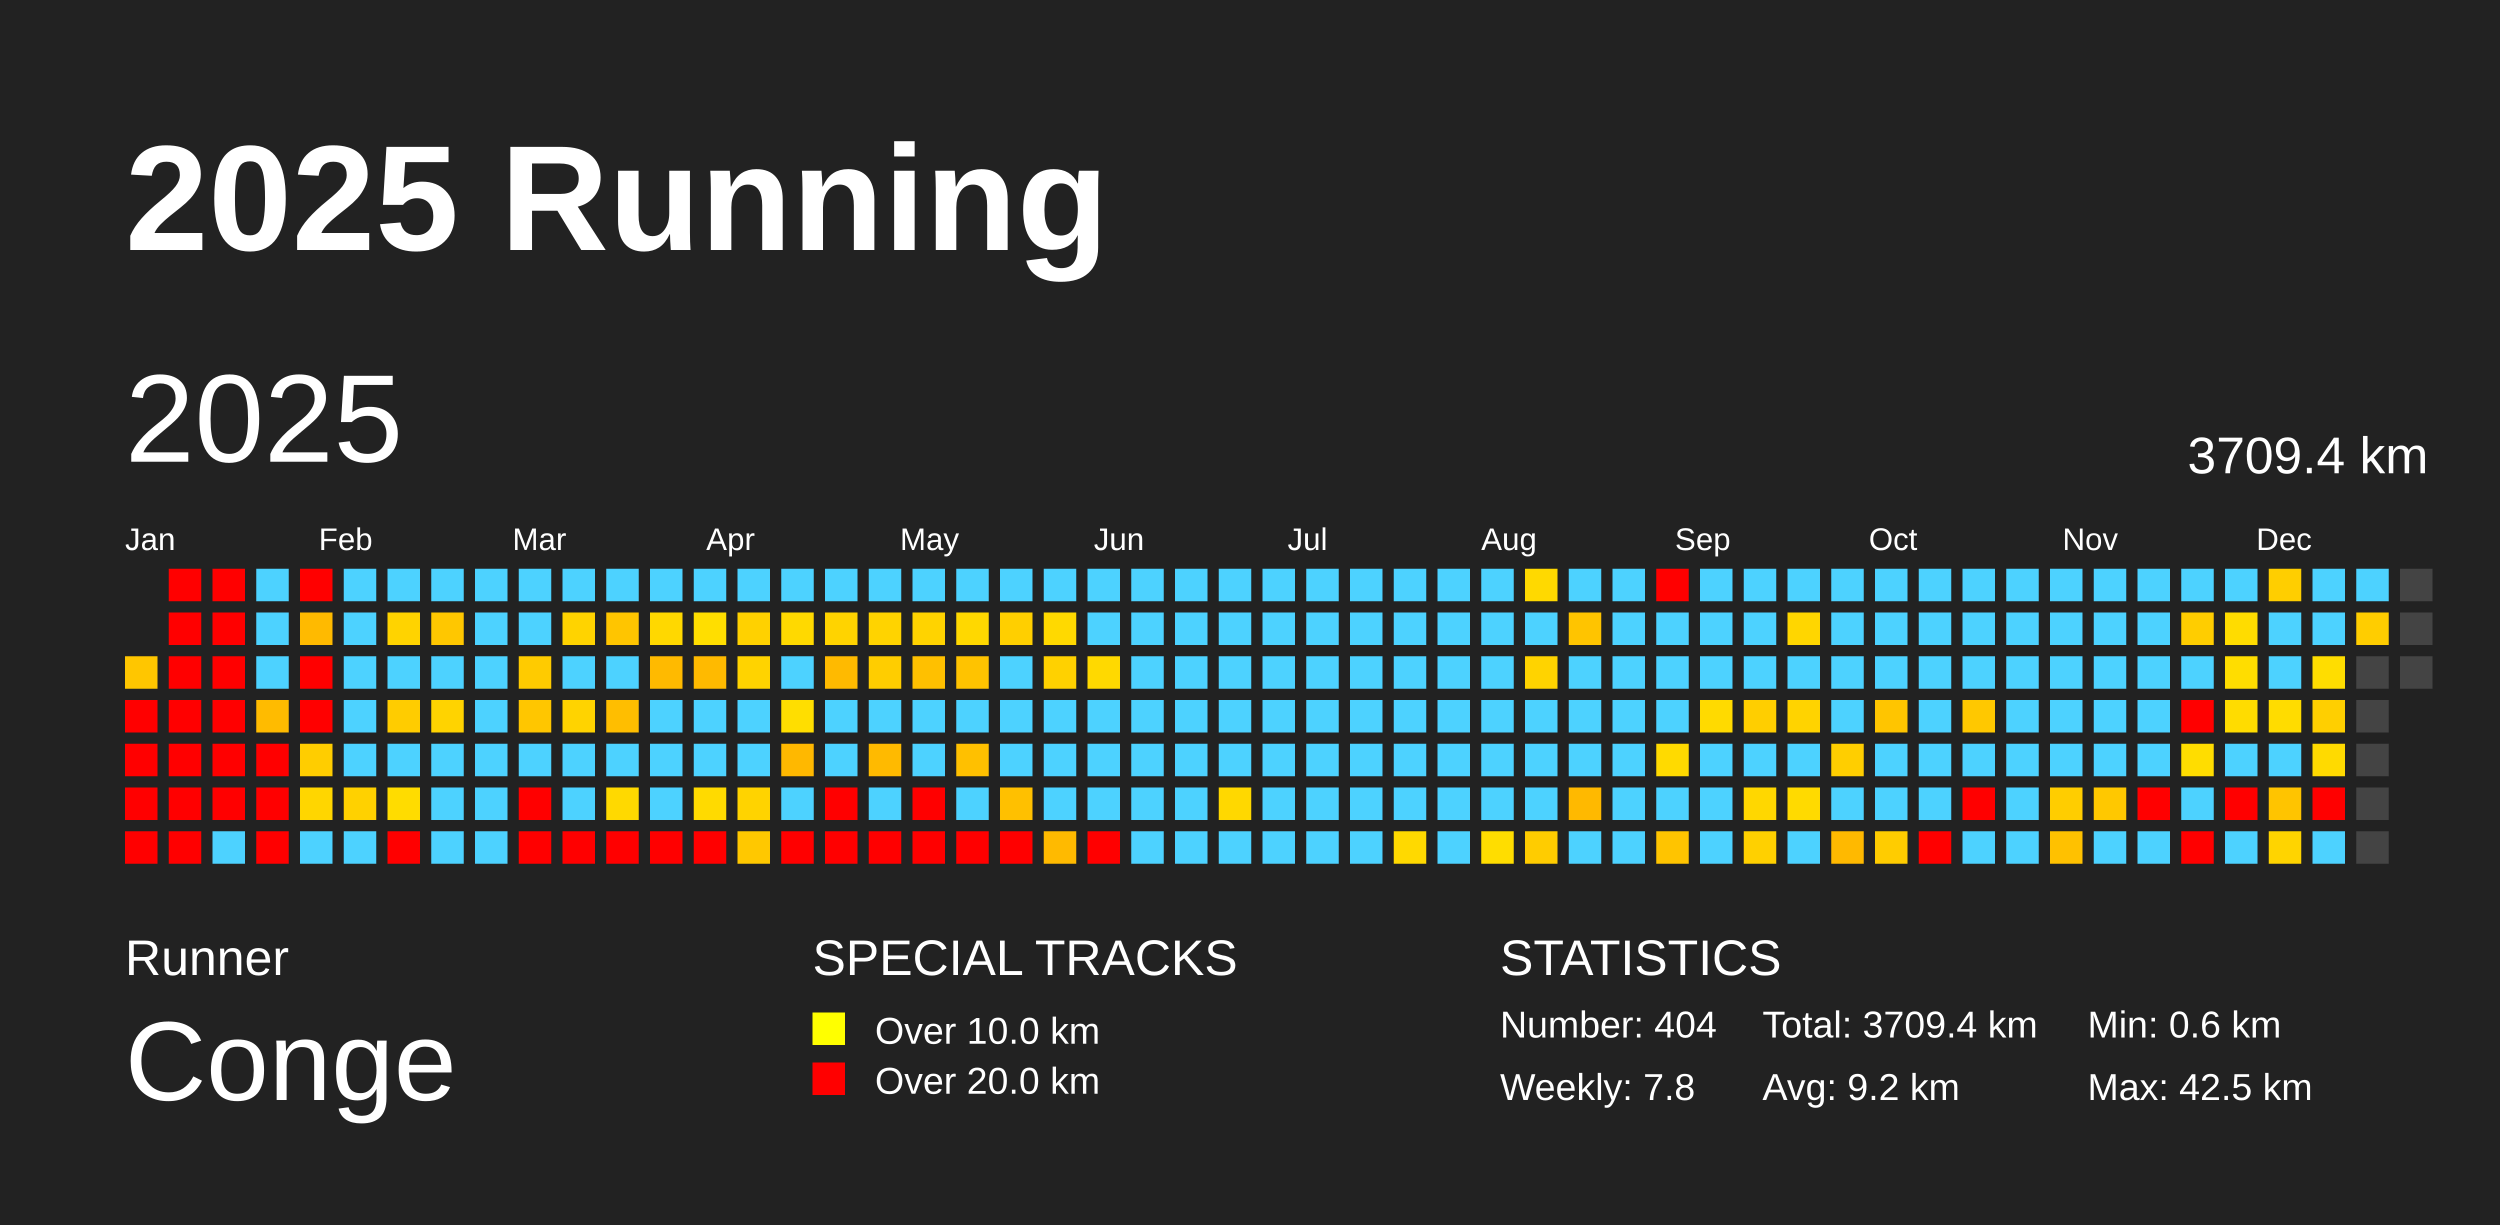
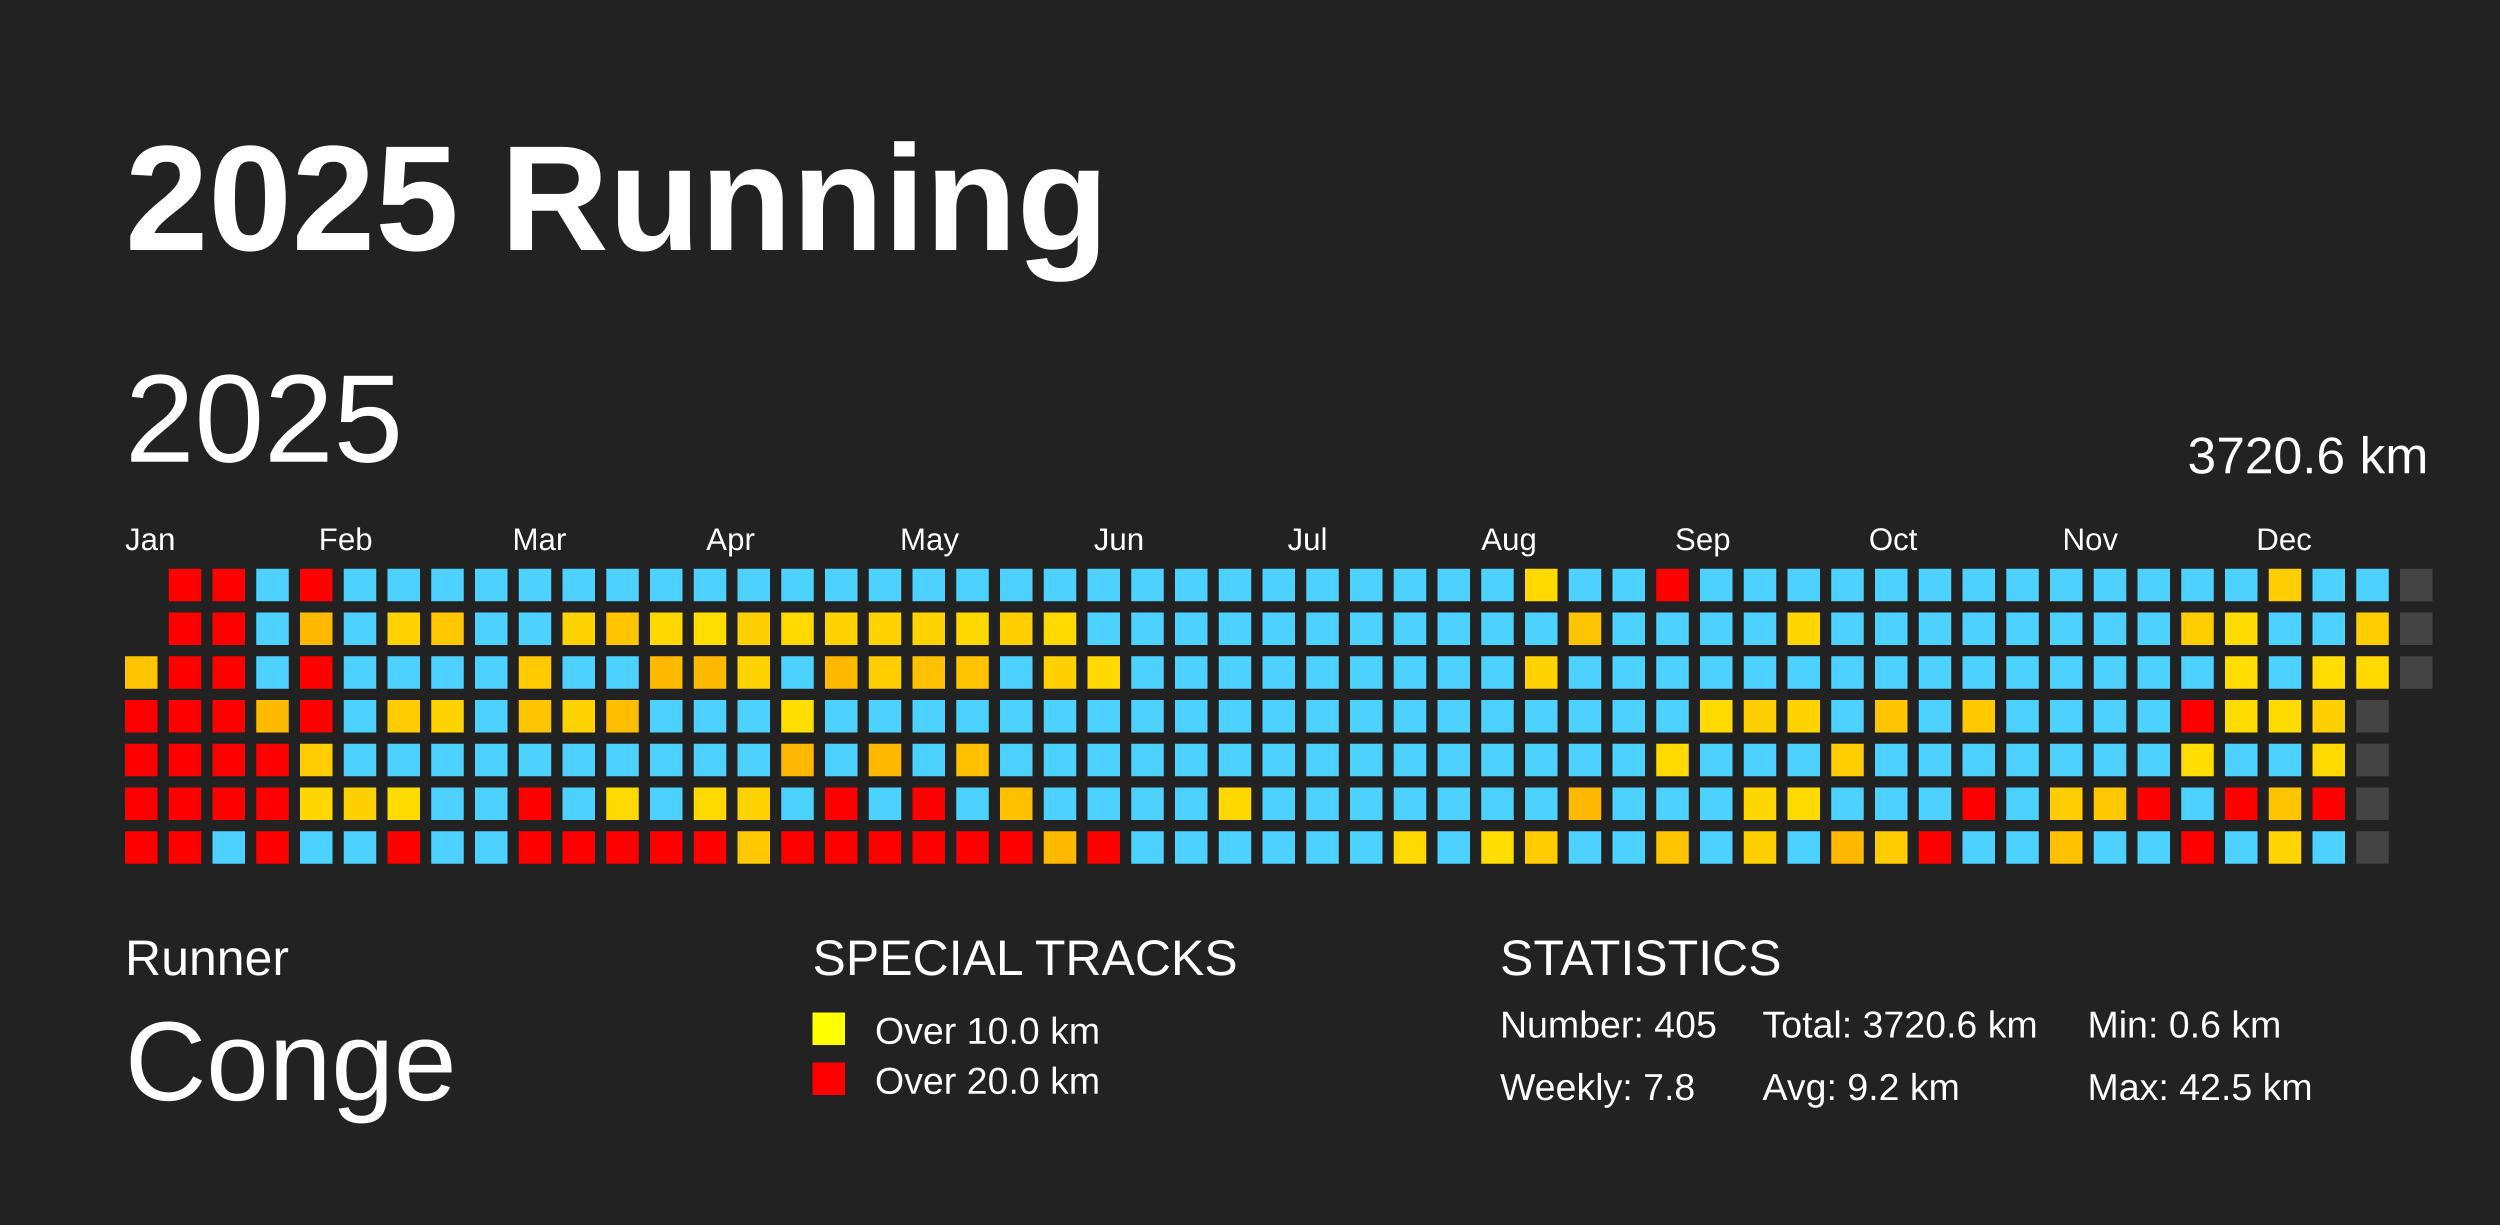
<svg xmlns="http://www.w3.org/2000/svg" baseProfile="full" height="98mm" version="1.1" viewBox="0,0,200,98" width="200mm">
  <defs />
  <rect fill="#222222" height="98" width="200" x="0" y="0" />
  <text fill="#FFFFFF" style="font-size:12px; font-family:Arial; font-weight:bold;" x="10" y="20">2025 Running</text>
  <text fill="#FFFFFF" style="font-size:4px; font-family:Arial" x="10" y="78">Runner</text>
  <text fill="#FFFFFF" style="font-size:9px; font-family:Arial" x="10" y="88">Conge</text>
  <text fill="#FFFFFF" style="font-size:4px; font-family:Arial" x="65" y="78">SPECIAL TRACKS</text>
  <rect fill="yellow" height="2.6" width="2.6" x="65" y="81" />
  <text fill="#FFFFFF" style="font-size:3px; font-family:Arial" x="70" y="83.5">Over 10.0 km</text>
  <rect fill="red" height="2.6" width="2.6" x="65" y="85" />
  <text fill="#FFFFFF" style="font-size:3px; font-family:Arial" x="70" y="87.5">Over 20.0 km</text>
  <text fill="#FFFFFF" style="font-size:4px; font-family:Arial" x="120" y="78">STATISTICS</text>
-   <text fill="#FFFFFF" style="font-size:3px; font-family:Arial" x="120" y="83">Number: 404</text>
+   <text fill="#FFFFFF" style="font-size:3px; font-family:Arial" x="120" y="83">Number: 405</text>
  <text fill="#FFFFFF" style="font-size:3px; font-family:Arial" x="120" y="88">Weekly: 7.8</text>
-   <text fill="#FFFFFF" style="font-size:3px; font-family:Arial" x="141" y="83">Total: 3709.4 km</text>
+   <text fill="#FFFFFF" style="font-size:3px; font-family:Arial" x="141" y="83">Total: 3720.6 km</text>
  <text fill="#FFFFFF" style="font-size:3px; font-family:Arial" x="141" y="88">Avg: 9.2 km</text>
  <text fill="#FFFFFF" style="font-size:3px; font-family:Arial" x="167" y="83">Min: 0.6 km</text>
  <text fill="#FFFFFF" style="font-size:3px; font-family:Arial" x="167" y="88">Max: 42.5 km</text>
  <text dominant-baseline="hanging" fill="#FFFFFF" style="font-size:10.0px; font-family:Arial;" x="10" y="30">2025</text>
-   <text dominant-baseline="hanging" fill="#FFFFFF" style="font-size:4.125px; font-family:Arial;" x="175" y="35">3709.4 km</text>
+   <text dominant-baseline="hanging" fill="#FFFFFF" style="font-size:4.125px; font-family:Arial;" x="175" y="35">3720.6 km</text>
  <text fill="#FFFFFF" style="font-size:2.5px; font-family:Arial" x="10.0" y="44">Jan</text>
  <text fill="#FFFFFF" style="font-size:2.5px; font-family:Arial" x="25.5" y="44">Feb</text>
  <text fill="#FFFFFF" style="font-size:2.5px; font-family:Arial" x="41.0" y="44">Mar</text>
  <text fill="#FFFFFF" style="font-size:2.5px; font-family:Arial" x="56.5" y="44">Apr</text>
  <text fill="#FFFFFF" style="font-size:2.5px; font-family:Arial" x="72.0" y="44">May</text>
  <text fill="#FFFFFF" style="font-size:2.5px; font-family:Arial" x="87.5" y="44">Jun</text>
  <text fill="#FFFFFF" style="font-size:2.5px; font-family:Arial" x="103.0" y="44">Jul</text>
  <text fill="#FFFFFF" style="font-size:2.5px; font-family:Arial" x="118.5" y="44">Aug</text>
  <text fill="#FFFFFF" style="font-size:2.5px; font-family:Arial" x="134.0" y="44">Sep</text>
  <text fill="#FFFFFF" style="font-size:2.5px; font-family:Arial" x="149.5" y="44">Oct</text>
  <text fill="#FFFFFF" style="font-size:2.5px; font-family:Arial" x="165.0" y="44">Nov</text>
  <text fill="#FFFFFF" style="font-size:2.5px; font-family:Arial" x="180.5" y="44">Dec</text>
  <rect fill="#ffc600" height="2.6" width="2.6" x="10.0" y="52.5" />
  <rect fill="red" height="2.6" width="2.6" x="10.0" y="56.0" />
  <rect fill="red" height="2.6" width="2.6" x="10.0" y="59.5" />
  <rect fill="red" height="2.6" width="2.6" x="10.0" y="63.0" />
  <rect fill="red" height="2.6" width="2.6" x="10.0" y="66.5" />
  <rect fill="red" height="2.6" width="2.6" x="13.5" y="45.5" />
  <rect fill="red" height="2.6" width="2.6" x="13.5" y="49.0" />
  <rect fill="red" height="2.6" width="2.6" x="13.5" y="52.5" />
  <rect fill="red" height="2.6" width="2.6" x="13.5" y="56.0" />
  <rect fill="red" height="2.6" width="2.6" x="13.5" y="59.5" />
  <rect fill="red" height="2.6" width="2.6" x="13.5" y="63.0" />
  <rect fill="red" height="2.6" width="2.6" x="13.5" y="66.5" />
  <rect fill="red" height="2.6" width="2.6" x="17.0" y="45.5" />
  <rect fill="red" height="2.6" width="2.6" x="17.0" y="49.0" />
  <rect fill="red" height="2.6" width="2.6" x="17.0" y="52.5" />
  <rect fill="red" height="2.6" width="2.6" x="17.0" y="56.0" />
  <rect fill="red" height="2.6" width="2.6" x="17.0" y="59.5" />
  <rect fill="red" height="2.6" width="2.6" x="17.0" y="63.0" />
  <rect fill="#4dd2ff" height="2.6" width="2.6" x="17.0" y="66.5" />
  <rect fill="#4dd2ff" height="2.6" width="2.6" x="20.5" y="45.5" />
  <rect fill="#4dd2ff" height="2.6" width="2.6" x="20.5" y="49.0" />
  <rect fill="#4dd2ff" height="2.6" width="2.6" x="20.5" y="52.5" />
  <rect fill="#ffbb00" height="2.6" width="2.6" x="20.5" y="56.0" />
  <rect fill="red" height="2.6" width="2.6" x="20.5" y="59.5" />
  <rect fill="red" height="2.6" width="2.6" x="20.5" y="63.0" />
  <rect fill="red" height="2.6" width="2.6" x="20.5" y="66.5" />
  <rect fill="red" height="2.6" width="2.6" x="24.0" y="45.5" />
  <rect fill="#ffba00" height="2.6" width="2.6" x="24.0" y="49.0" />
  <rect fill="red" height="2.6" width="2.6" x="24.0" y="52.5" />
  <rect fill="red" height="2.6" width="2.6" x="24.0" y="56.0" />
  <rect fill="#ffcd00" height="2.6" width="2.6" x="24.0" y="59.5" />
  <rect fill="#ffd600" height="2.6" width="2.6" x="24.0" y="63.0" />
  <rect fill="#4dd2ff" height="2.6" width="2.6" x="24.0" y="66.5" />
  <rect fill="#4dd2ff" height="2.6" width="2.6" x="27.5" y="45.5" />
  <rect fill="#4dd2ff" height="2.6" width="2.6" x="27.5" y="49.0" />
  <rect fill="#4dd2ff" height="2.6" width="2.6" x="27.5" y="52.5" />
  <rect fill="#4dd2ff" height="2.6" width="2.6" x="27.5" y="56.0" />
  <rect fill="#4dd2ff" height="2.6" width="2.6" x="27.5" y="59.5" />
  <rect fill="#ffd100" height="2.6" width="2.6" x="27.5" y="63.0" />
  <rect fill="#4dd2ff" height="2.6" width="2.6" x="27.5" y="66.5" />
  <rect fill="#4dd2ff" height="2.6" width="2.6" x="31.0" y="45.5" />
  <rect fill="#ffd300" height="2.6" width="2.6" x="31.0" y="49.0" />
  <rect fill="#4dd2ff" height="2.6" width="2.6" x="31.0" y="52.5" />
  <rect fill="#ffcc00" height="2.6" width="2.6" x="31.0" y="56.0" />
  <rect fill="#4dd2ff" height="2.6" width="2.6" x="31.0" y="59.5" />
  <rect fill="#ffdc00" height="2.6" width="2.6" x="31.0" y="63.0" />
  <rect fill="red" height="2.6" width="2.6" x="31.0" y="66.5" />
  <rect fill="#4dd2ff" height="2.6" width="2.6" x="34.5" y="45.5" />
  <rect fill="#ffc700" height="2.6" width="2.6" x="34.5" y="49.0" />
  <rect fill="#4dd2ff" height="2.6" width="2.6" x="34.5" y="52.5" />
  <rect fill="#ffd300" height="2.6" width="2.6" x="34.5" y="56.0" />
  <rect fill="#4dd2ff" height="2.6" width="2.6" x="34.5" y="59.5" />
  <rect fill="#4dd2ff" height="2.6" width="2.6" x="34.5" y="63.0" />
  <rect fill="#4dd2ff" height="2.6" width="2.6" x="34.5" y="66.5" />
  <rect fill="#4dd2ff" height="2.6" width="2.6" x="38.0" y="45.5" />
  <rect fill="#4dd2ff" height="2.6" width="2.6" x="38.0" y="49.0" />
  <rect fill="#4dd2ff" height="2.6" width="2.6" x="38.0" y="52.5" />
  <rect fill="#4dd2ff" height="2.6" width="2.6" x="38.0" y="56.0" />
  <rect fill="#4dd2ff" height="2.6" width="2.6" x="38.0" y="59.5" />
  <rect fill="#4dd2ff" height="2.6" width="2.6" x="38.0" y="63.0" />
  <rect fill="#4dd2ff" height="2.6" width="2.6" x="38.0" y="66.5" />
  <rect fill="#4dd2ff" height="2.6" width="2.6" x="41.5" y="45.5" />
  <rect fill="#4dd2ff" height="2.6" width="2.6" x="41.5" y="49.0" />
  <rect fill="#ffcb00" height="2.6" width="2.6" x="41.5" y="52.5" />
  <rect fill="#ffc600" height="2.6" width="2.6" x="41.5" y="56.0" />
  <rect fill="#4dd2ff" height="2.6" width="2.6" x="41.5" y="59.5" />
  <rect fill="red" height="2.6" width="2.6" x="41.5" y="63.0" />
  <rect fill="red" height="2.6" width="2.6" x="41.5" y="66.5" />
  <rect fill="#4dd2ff" height="2.6" width="2.6" x="45.0" y="45.5" />
  <rect fill="#ffd300" height="2.6" width="2.6" x="45.0" y="49.0" />
  <rect fill="#4dd2ff" height="2.6" width="2.6" x="45.0" y="52.5" />
  <rect fill="#ffd300" height="2.6" width="2.6" x="45.0" y="56.0" />
  <rect fill="#4dd2ff" height="2.6" width="2.6" x="45.0" y="59.5" />
  <rect fill="#4dd2ff" height="2.6" width="2.6" x="45.0" y="63.0" />
  <rect fill="red" height="2.6" width="2.6" x="45.0" y="66.5" />
  <rect fill="#4dd2ff" height="2.6" width="2.6" x="48.5" y="45.5" />
  <rect fill="#ffc500" height="2.6" width="2.6" x="48.5" y="49.0" />
  <rect fill="#4dd2ff" height="2.6" width="2.6" x="48.5" y="52.5" />
  <rect fill="#ffbe00" height="2.6" width="2.6" x="48.5" y="56.0" />
  <rect fill="#4dd2ff" height="2.6" width="2.6" x="48.5" y="59.5" />
  <rect fill="#ffd900" height="2.6" width="2.6" x="48.5" y="63.0" />
  <rect fill="red" height="2.6" width="2.6" x="48.5" y="66.5" />
  <rect fill="#4dd2ff" height="2.6" width="2.6" x="52.0" y="45.5" />
  <rect fill="#ffd800" height="2.6" width="2.6" x="52.0" y="49.0" />
  <rect fill="#ffba00" height="2.6" width="2.6" x="52.0" y="52.5" />
  <rect fill="#4dd2ff" height="2.6" width="2.6" x="52.0" y="56.0" />
  <rect fill="#4dd2ff" height="2.6" width="2.6" x="52.0" y="59.5" />
  <rect fill="#4dd2ff" height="2.6" width="2.6" x="52.0" y="63.0" />
  <rect fill="red" height="2.6" width="2.6" x="52.0" y="66.5" />
  <rect fill="#4dd2ff" height="2.6" width="2.6" x="55.5" y="45.5" />
  <rect fill="#ffde00" height="2.6" width="2.6" x="55.5" y="49.0" />
  <rect fill="#ffba00" height="2.6" width="2.6" x="55.5" y="52.5" />
  <rect fill="#4dd2ff" height="2.6" width="2.6" x="55.5" y="56.0" />
  <rect fill="#4dd2ff" height="2.6" width="2.6" x="55.5" y="59.5" />
  <rect fill="#ffda00" height="2.6" width="2.6" x="55.5" y="63.0" />
  <rect fill="red" height="2.6" width="2.6" x="55.5" y="66.5" />
  <rect fill="#4dd2ff" height="2.6" width="2.6" x="59.0" y="45.5" />
  <rect fill="#ffd100" height="2.6" width="2.6" x="59.0" y="49.0" />
  <rect fill="#ffd300" height="2.6" width="2.6" x="59.0" y="52.5" />
  <rect fill="#4dd2ff" height="2.6" width="2.6" x="59.0" y="56.0" />
  <rect fill="#4dd2ff" height="2.6" width="2.6" x="59.0" y="59.5" />
  <rect fill="#ffd300" height="2.6" width="2.6" x="59.0" y="63.0" />
  <rect fill="#ffc800" height="2.6" width="2.6" x="59.0" y="66.5" />
  <rect fill="#4dd2ff" height="2.6" width="2.6" x="62.5" y="45.5" />
  <rect fill="#ffd900" height="2.6" width="2.6" x="62.5" y="49.0" />
  <rect fill="#4dd2ff" height="2.6" width="2.6" x="62.5" y="52.5" />
  <rect fill="#ffde00" height="2.6" width="2.6" x="62.5" y="56.0" />
  <rect fill="#ffb800" height="2.6" width="2.6" x="62.5" y="59.5" />
  <rect fill="#4dd2ff" height="2.6" width="2.6" x="62.5" y="63.0" />
  <rect fill="red" height="2.6" width="2.6" x="62.5" y="66.5" />
  <rect fill="#4dd2ff" height="2.6" width="2.6" x="66.0" y="45.5" />
  <rect fill="#ffd300" height="2.6" width="2.6" x="66.0" y="49.0" />
  <rect fill="#ffba00" height="2.6" width="2.6" x="66.0" y="52.5" />
  <rect fill="#4dd2ff" height="2.6" width="2.6" x="66.0" y="56.0" />
  <rect fill="#4dd2ff" height="2.6" width="2.6" x="66.0" y="59.5" />
  <rect fill="red" height="2.6" width="2.6" x="66.0" y="63.0" />
  <rect fill="red" height="2.6" width="2.6" x="66.0" y="66.5" />
  <rect fill="#4dd2ff" height="2.6" width="2.6" x="69.5" y="45.5" />
  <rect fill="#ffd300" height="2.6" width="2.6" x="69.5" y="49.0" />
  <rect fill="#ffcd00" height="2.6" width="2.6" x="69.5" y="52.5" />
  <rect fill="#4dd2ff" height="2.6" width="2.6" x="69.5" y="56.0" />
  <rect fill="#ffba00" height="2.6" width="2.6" x="69.5" y="59.5" />
  <rect fill="#4dd2ff" height="2.6" width="2.6" x="69.5" y="63.0" />
  <rect fill="red" height="2.6" width="2.6" x="69.5" y="66.5" />
  <rect fill="#4dd2ff" height="2.6" width="2.6" x="73.0" y="45.5" />
  <rect fill="#ffd300" height="2.6" width="2.6" x="73.0" y="49.0" />
  <rect fill="#ffc000" height="2.6" width="2.6" x="73.0" y="52.5" />
  <rect fill="#4dd2ff" height="2.6" width="2.6" x="73.0" y="56.0" />
  <rect fill="#4dd2ff" height="2.6" width="2.6" x="73.0" y="59.5" />
  <rect fill="red" height="2.6" width="2.6" x="73.0" y="63.0" />
  <rect fill="red" height="2.6" width="2.6" x="73.0" y="66.5" />
  <rect fill="#4dd2ff" height="2.6" width="2.6" x="76.5" y="45.5" />
  <rect fill="#ffd800" height="2.6" width="2.6" x="76.5" y="49.0" />
  <rect fill="#ffc300" height="2.6" width="2.6" x="76.5" y="52.5" />
  <rect fill="#4dd2ff" height="2.6" width="2.6" x="76.5" y="56.0" />
  <rect fill="#ffc000" height="2.6" width="2.6" x="76.5" y="59.5" />
  <rect fill="#4dd2ff" height="2.6" width="2.6" x="76.5" y="63.0" />
  <rect fill="red" height="2.6" width="2.6" x="76.5" y="66.5" />
  <rect fill="#4dd2ff" height="2.6" width="2.6" x="80.0" y="45.5" />
  <rect fill="#ffcf00" height="2.6" width="2.6" x="80.0" y="49.0" />
  <rect fill="#4dd2ff" height="2.6" width="2.6" x="80.0" y="52.5" />
  <rect fill="#4dd2ff" height="2.6" width="2.6" x="80.0" y="56.0" />
  <rect fill="#4dd2ff" height="2.6" width="2.6" x="80.0" y="59.5" />
  <rect fill="#ffc000" height="2.6" width="2.6" x="80.0" y="63.0" />
  <rect fill="red" height="2.6" width="2.6" x="80.0" y="66.5" />
  <rect fill="#4dd2ff" height="2.6" width="2.6" x="83.5" y="45.5" />
  <rect fill="#ffd900" height="2.6" width="2.6" x="83.5" y="49.0" />
  <rect fill="#ffd100" height="2.6" width="2.6" x="83.5" y="52.5" />
  <rect fill="#4dd2ff" height="2.6" width="2.6" x="83.5" y="56.0" />
  <rect fill="#4dd2ff" height="2.6" width="2.6" x="83.5" y="59.5" />
  <rect fill="#4dd2ff" height="2.6" width="2.6" x="83.5" y="63.0" />
  <rect fill="#ffba00" height="2.6" width="2.6" x="83.5" y="66.5" />
  <rect fill="#4dd2ff" height="2.6" width="2.6" x="87.0" y="45.5" />
  <rect fill="#4dd2ff" height="2.6" width="2.6" x="87.0" y="49.0" />
  <rect fill="#ffd900" height="2.6" width="2.6" x="87.0" y="52.5" />
  <rect fill="#4dd2ff" height="2.6" width="2.6" x="87.0" y="56.0" />
  <rect fill="#4dd2ff" height="2.6" width="2.6" x="87.0" y="59.5" />
  <rect fill="#4dd2ff" height="2.6" width="2.6" x="87.0" y="63.0" />
  <rect fill="red" height="2.6" width="2.6" x="87.0" y="66.5" />
  <rect fill="#4dd2ff" height="2.6" width="2.6" x="90.5" y="45.5" />
  <rect fill="#4dd2ff" height="2.6" width="2.6" x="90.5" y="49.0" />
  <rect fill="#4dd2ff" height="2.6" width="2.6" x="90.5" y="52.5" />
  <rect fill="#4dd2ff" height="2.6" width="2.6" x="90.5" y="56.0" />
  <rect fill="#4dd2ff" height="2.6" width="2.6" x="90.5" y="59.5" />
  <rect fill="#4dd2ff" height="2.6" width="2.6" x="90.5" y="63.0" />
  <rect fill="#4dd2ff" height="2.6" width="2.6" x="90.5" y="66.5" />
  <rect fill="#4dd2ff" height="2.6" width="2.6" x="94.0" y="45.5" />
  <rect fill="#4dd2ff" height="2.6" width="2.6" x="94.0" y="49.0" />
  <rect fill="#4dd2ff" height="2.6" width="2.6" x="94.0" y="52.5" />
  <rect fill="#4dd2ff" height="2.6" width="2.6" x="94.0" y="56.0" />
  <rect fill="#4dd2ff" height="2.6" width="2.6" x="94.0" y="59.5" />
  <rect fill="#4dd2ff" height="2.6" width="2.6" x="94.0" y="63.0" />
  <rect fill="#4dd2ff" height="2.6" width="2.6" x="94.0" y="66.5" />
  <rect fill="#4dd2ff" height="2.6" width="2.6" x="97.5" y="45.5" />
  <rect fill="#4dd2ff" height="2.6" width="2.6" x="97.5" y="49.0" />
  <rect fill="#4dd2ff" height="2.6" width="2.6" x="97.5" y="52.5" />
  <rect fill="#4dd2ff" height="2.6" width="2.6" x="97.5" y="56.0" />
  <rect fill="#4dd2ff" height="2.6" width="2.6" x="97.5" y="59.5" />
  <rect fill="#ffd800" height="2.6" width="2.6" x="97.5" y="63.0" />
  <rect fill="#4dd2ff" height="2.6" width="2.6" x="97.5" y="66.5" />
  <rect fill="#4dd2ff" height="2.6" width="2.6" x="101.0" y="45.5" />
  <rect fill="#4dd2ff" height="2.6" width="2.6" x="101.0" y="49.0" />
  <rect fill="#4dd2ff" height="2.6" width="2.6" x="101.0" y="52.5" />
  <rect fill="#4dd2ff" height="2.6" width="2.6" x="101.0" y="56.0" />
  <rect fill="#4dd2ff" height="2.6" width="2.6" x="101.0" y="59.5" />
  <rect fill="#4dd2ff" height="2.6" width="2.6" x="101.0" y="63.0" />
  <rect fill="#4dd2ff" height="2.6" width="2.6" x="101.0" y="66.5" />
  <rect fill="#4dd2ff" height="2.6" width="2.6" x="104.5" y="45.5" />
  <rect fill="#4dd2ff" height="2.6" width="2.6" x="104.5" y="49.0" />
  <rect fill="#4dd2ff" height="2.6" width="2.6" x="104.5" y="52.5" />
  <rect fill="#4dd2ff" height="2.6" width="2.6" x="104.5" y="56.0" />
  <rect fill="#4dd2ff" height="2.6" width="2.6" x="104.5" y="59.5" />
  <rect fill="#4dd2ff" height="2.6" width="2.6" x="104.5" y="63.0" />
  <rect fill="#4dd2ff" height="2.6" width="2.6" x="104.5" y="66.5" />
  <rect fill="#4dd2ff" height="2.6" width="2.6" x="108.0" y="45.5" />
  <rect fill="#4dd2ff" height="2.6" width="2.6" x="108.0" y="49.0" />
  <rect fill="#4dd2ff" height="2.6" width="2.6" x="108.0" y="52.5" />
  <rect fill="#4dd2ff" height="2.6" width="2.6" x="108.0" y="56.0" />
  <rect fill="#4dd2ff" height="2.6" width="2.6" x="108.0" y="59.5" />
  <rect fill="#4dd2ff" height="2.6" width="2.6" x="108.0" y="63.0" />
  <rect fill="#4dd2ff" height="2.6" width="2.6" x="108.0" y="66.5" />
  <rect fill="#4dd2ff" height="2.6" width="2.6" x="111.5" y="45.5" />
  <rect fill="#4dd2ff" height="2.6" width="2.6" x="111.5" y="49.0" />
  <rect fill="#4dd2ff" height="2.6" width="2.6" x="111.5" y="52.5" />
  <rect fill="#4dd2ff" height="2.6" width="2.6" x="111.5" y="56.0" />
  <rect fill="#4dd2ff" height="2.6" width="2.6" x="111.5" y="59.5" />
  <rect fill="#4dd2ff" height="2.6" width="2.6" x="111.5" y="63.0" />
  <rect fill="#ffd900" height="2.6" width="2.6" x="111.5" y="66.5" />
  <rect fill="#4dd2ff" height="2.6" width="2.6" x="115.0" y="45.5" />
  <rect fill="#4dd2ff" height="2.6" width="2.6" x="115.0" y="49.0" />
  <rect fill="#4dd2ff" height="2.6" width="2.6" x="115.0" y="52.5" />
  <rect fill="#4dd2ff" height="2.6" width="2.6" x="115.0" y="56.0" />
  <rect fill="#4dd2ff" height="2.6" width="2.6" x="115.0" y="59.5" />
  <rect fill="#4dd2ff" height="2.6" width="2.6" x="115.0" y="63.0" />
  <rect fill="#4dd2ff" height="2.6" width="2.6" x="115.0" y="66.5" />
  <rect fill="#4dd2ff" height="2.6" width="2.6" x="118.5" y="45.5" />
  <rect fill="#4dd2ff" height="2.6" width="2.6" x="118.5" y="49.0" />
  <rect fill="#4dd2ff" height="2.6" width="2.6" x="118.5" y="52.5" />
  <rect fill="#4dd2ff" height="2.6" width="2.6" x="118.5" y="56.0" />
  <rect fill="#4dd2ff" height="2.6" width="2.6" x="118.5" y="59.5" />
  <rect fill="#4dd2ff" height="2.6" width="2.6" x="118.5" y="63.0" />
  <rect fill="#ffdd00" height="2.6" width="2.6" x="118.5" y="66.5" />
  <rect fill="#ffd900" height="2.6" width="2.6" x="122.0" y="45.5" />
  <rect fill="#4dd2ff" height="2.6" width="2.6" x="122.0" y="49.0" />
  <rect fill="#ffd300" height="2.6" width="2.6" x="122.0" y="52.5" />
  <rect fill="#4dd2ff" height="2.6" width="2.6" x="122.0" y="56.0" />
  <rect fill="#4dd2ff" height="2.6" width="2.6" x="122.0" y="59.5" />
  <rect fill="#4dd2ff" height="2.6" width="2.6" x="122.0" y="63.0" />
  <rect fill="#ffcc00" height="2.6" width="2.6" x="122.0" y="66.5" />
  <rect fill="#4dd2ff" height="2.6" width="2.6" x="125.5" y="45.5" />
  <rect fill="#ffc400" height="2.6" width="2.6" x="125.5" y="49.0" />
  <rect fill="#4dd2ff" height="2.6" width="2.6" x="125.5" y="52.5" />
  <rect fill="#4dd2ff" height="2.6" width="2.6" x="125.5" y="56.0" />
  <rect fill="#4dd2ff" height="2.6" width="2.6" x="125.5" y="59.5" />
  <rect fill="#ffb900" height="2.6" width="2.6" x="125.5" y="63.0" />
  <rect fill="#4dd2ff" height="2.6" width="2.6" x="125.5" y="66.5" />
  <rect fill="#4dd2ff" height="2.6" width="2.6" x="129.0" y="45.5" />
  <rect fill="#4dd2ff" height="2.6" width="2.6" x="129.0" y="49.0" />
  <rect fill="#4dd2ff" height="2.6" width="2.6" x="129.0" y="52.5" />
  <rect fill="#4dd2ff" height="2.6" width="2.6" x="129.0" y="56.0" />
  <rect fill="#4dd2ff" height="2.6" width="2.6" x="129.0" y="59.5" />
  <rect fill="#4dd2ff" height="2.6" width="2.6" x="129.0" y="63.0" />
  <rect fill="#4dd2ff" height="2.6" width="2.6" x="129.0" y="66.5" />
  <rect fill="red" height="2.6" width="2.6" x="132.5" y="45.5" />
  <rect fill="#4dd2ff" height="2.6" width="2.6" x="132.5" y="49.0" />
  <rect fill="#4dd2ff" height="2.6" width="2.6" x="132.5" y="52.5" />
  <rect fill="#4dd2ff" height="2.6" width="2.6" x="132.5" y="56.0" />
  <rect fill="#ffda00" height="2.6" width="2.6" x="132.5" y="59.5" />
  <rect fill="#4dd2ff" height="2.6" width="2.6" x="132.5" y="63.0" />
  <rect fill="#ffc400" height="2.6" width="2.6" x="132.5" y="66.5" />
  <rect fill="#4dd2ff" height="2.6" width="2.6" x="136.0" y="45.5" />
  <rect fill="#4dd2ff" height="2.6" width="2.6" x="136.0" y="49.0" />
  <rect fill="#4dd2ff" height="2.6" width="2.6" x="136.0" y="52.5" />
  <rect fill="#ffda00" height="2.6" width="2.6" x="136.0" y="56.0" />
  <rect fill="#4dd2ff" height="2.6" width="2.6" x="136.0" y="59.5" />
  <rect fill="#4dd2ff" height="2.6" width="2.6" x="136.0" y="63.0" />
  <rect fill="#4dd2ff" height="2.6" width="2.6" x="136.0" y="66.5" />
  <rect fill="#4dd2ff" height="2.6" width="2.6" x="139.5" y="45.5" />
  <rect fill="#4dd2ff" height="2.6" width="2.6" x="139.5" y="49.0" />
  <rect fill="#4dd2ff" height="2.6" width="2.6" x="139.5" y="52.5" />
  <rect fill="#ffce00" height="2.6" width="2.6" x="139.5" y="56.0" />
  <rect fill="#4dd2ff" height="2.6" width="2.6" x="139.5" y="59.5" />
  <rect fill="#ffd700" height="2.6" width="2.6" x="139.5" y="63.0" />
  <rect fill="#ffd000" height="2.6" width="2.6" x="139.5" y="66.5" />
  <rect fill="#4dd2ff" height="2.6" width="2.6" x="143.0" y="45.5" />
  <rect fill="#ffd600" height="2.6" width="2.6" x="143.0" y="49.0" />
  <rect fill="#4dd2ff" height="2.6" width="2.6" x="143.0" y="52.5" />
  <rect fill="#ffd300" height="2.6" width="2.6" x="143.0" y="56.0" />
  <rect fill="#4dd2ff" height="2.6" width="2.6" x="143.0" y="59.5" />
  <rect fill="#ffda00" height="2.6" width="2.6" x="143.0" y="63.0" />
  <rect fill="#4dd2ff" height="2.6" width="2.6" x="143.0" y="66.5" />
  <rect fill="#4dd2ff" height="2.6" width="2.6" x="146.5" y="45.5" />
  <rect fill="#4dd2ff" height="2.6" width="2.6" x="146.5" y="49.0" />
  <rect fill="#4dd2ff" height="2.6" width="2.6" x="146.5" y="52.5" />
  <rect fill="#4dd2ff" height="2.6" width="2.6" x="146.5" y="56.0" />
  <rect fill="#ffce00" height="2.6" width="2.6" x="146.5" y="59.5" />
  <rect fill="#4dd2ff" height="2.6" width="2.6" x="146.5" y="63.0" />
  <rect fill="#ffb900" height="2.6" width="2.6" x="146.5" y="66.5" />
  <rect fill="#4dd2ff" height="2.6" width="2.6" x="150.0" y="45.5" />
  <rect fill="#4dd2ff" height="2.6" width="2.6" x="150.0" y="49.0" />
  <rect fill="#4dd2ff" height="2.6" width="2.6" x="150.0" y="52.5" />
  <rect fill="#ffc500" height="2.6" width="2.6" x="150.0" y="56.0" />
  <rect fill="#4dd2ff" height="2.6" width="2.6" x="150.0" y="59.5" />
  <rect fill="#4dd2ff" height="2.6" width="2.6" x="150.0" y="63.0" />
  <rect fill="#ffcc00" height="2.6" width="2.6" x="150.0" y="66.5" />
  <rect fill="#4dd2ff" height="2.6" width="2.6" x="153.5" y="45.5" />
  <rect fill="#4dd2ff" height="2.6" width="2.6" x="153.5" y="49.0" />
  <rect fill="#4dd2ff" height="2.6" width="2.6" x="153.5" y="52.5" />
  <rect fill="#4dd2ff" height="2.6" width="2.6" x="153.5" y="56.0" />
  <rect fill="#4dd2ff" height="2.6" width="2.6" x="153.5" y="59.5" />
  <rect fill="#4dd2ff" height="2.6" width="2.6" x="153.5" y="63.0" />
  <rect fill="red" height="2.6" width="2.6" x="153.5" y="66.5" />
  <rect fill="#4dd2ff" height="2.6" width="2.6" x="157.0" y="45.5" />
  <rect fill="#4dd2ff" height="2.6" width="2.6" x="157.0" y="49.0" />
  <rect fill="#4dd2ff" height="2.6" width="2.6" x="157.0" y="52.5" />
  <rect fill="#ffc800" height="2.6" width="2.6" x="157.0" y="56.0" />
  <rect fill="#4dd2ff" height="2.6" width="2.6" x="157.0" y="59.5" />
  <rect fill="red" height="2.6" width="2.6" x="157.0" y="63.0" />
  <rect fill="#4dd2ff" height="2.6" width="2.6" x="157.0" y="66.5" />
  <rect fill="#4dd2ff" height="2.6" width="2.6" x="160.5" y="45.5" />
  <rect fill="#4dd2ff" height="2.6" width="2.6" x="160.5" y="49.0" />
  <rect fill="#4dd2ff" height="2.6" width="2.6" x="160.5" y="52.5" />
  <rect fill="#4dd2ff" height="2.6" width="2.6" x="160.5" y="56.0" />
  <rect fill="#4dd2ff" height="2.6" width="2.6" x="160.5" y="59.5" />
  <rect fill="#4dd2ff" height="2.6" width="2.6" x="160.5" y="63.0" />
  <rect fill="#4dd2ff" height="2.6" width="2.6" x="160.5" y="66.5" />
  <rect fill="#4dd2ff" height="2.6" width="2.6" x="164.0" y="45.5" />
  <rect fill="#4dd2ff" height="2.6" width="2.6" x="164.0" y="49.0" />
  <rect fill="#4dd2ff" height="2.6" width="2.6" x="164.0" y="52.5" />
  <rect fill="#4dd2ff" height="2.6" width="2.6" x="164.0" y="56.0" />
  <rect fill="#4dd2ff" height="2.6" width="2.6" x="164.0" y="59.5" />
  <rect fill="#ffcd00" height="2.6" width="2.6" x="164.0" y="63.0" />
  <rect fill="#ffc100" height="2.6" width="2.6" x="164.0" y="66.5" />
  <rect fill="#4dd2ff" height="2.6" width="2.6" x="167.5" y="45.5" />
  <rect fill="#4dd2ff" height="2.6" width="2.6" x="167.5" y="49.0" />
  <rect fill="#4dd2ff" height="2.6" width="2.6" x="167.5" y="52.5" />
  <rect fill="#4dd2ff" height="2.6" width="2.6" x="167.5" y="56.0" />
  <rect fill="#4dd2ff" height="2.6" width="2.6" x="167.5" y="59.5" />
  <rect fill="#ffc800" height="2.6" width="2.6" x="167.5" y="63.0" />
  <rect fill="#4dd2ff" height="2.6" width="2.6" x="167.5" y="66.5" />
  <rect fill="#4dd2ff" height="2.6" width="2.6" x="171.0" y="45.5" />
  <rect fill="#4dd2ff" height="2.6" width="2.6" x="171.0" y="49.0" />
  <rect fill="#4dd2ff" height="2.6" width="2.6" x="171.0" y="52.5" />
  <rect fill="#4dd2ff" height="2.6" width="2.6" x="171.0" y="56.0" />
  <rect fill="#4dd2ff" height="2.6" width="2.6" x="171.0" y="59.5" />
  <rect fill="red" height="2.6" width="2.6" x="171.0" y="63.0" />
  <rect fill="#4dd2ff" height="2.6" width="2.6" x="171.0" y="66.5" />
  <rect fill="#4dd2ff" height="2.6" width="2.6" x="174.5" y="45.5" />
  <rect fill="#ffcd00" height="2.6" width="2.6" x="174.5" y="49.0" />
  <rect fill="#4dd2ff" height="2.6" width="2.6" x="174.5" y="52.5" />
  <rect fill="red" height="2.6" width="2.6" x="174.5" y="56.0" />
  <rect fill="#ffdd00" height="2.6" width="2.6" x="174.5" y="59.5" />
  <rect fill="#4dd2ff" height="2.6" width="2.6" x="174.5" y="63.0" />
  <rect fill="red" height="2.6" width="2.6" x="174.5" y="66.5" />
  <rect fill="#4dd2ff" height="2.6" width="2.6" x="178.0" y="45.5" />
  <rect fill="#ffdc00" height="2.6" width="2.6" x="178.0" y="49.0" />
  <rect fill="#ffdd00" height="2.6" width="2.6" x="178.0" y="52.5" />
  <rect fill="#ffdc00" height="2.6" width="2.6" x="178.0" y="56.0" />
  <rect fill="#4dd2ff" height="2.6" width="2.6" x="178.0" y="59.5" />
  <rect fill="red" height="2.6" width="2.6" x="178.0" y="63.0" />
  <rect fill="#4dd2ff" height="2.6" width="2.6" x="178.0" y="66.5" />
  <rect fill="#ffce00" height="2.6" width="2.6" x="181.5" y="45.5" />
  <rect fill="#4dd2ff" height="2.6" width="2.6" x="181.5" y="49.0" />
  <rect fill="#4dd2ff" height="2.6" width="2.6" x="181.5" y="52.5" />
  <rect fill="#ffdc00" height="2.6" width="2.6" x="181.5" y="56.0" />
  <rect fill="#4dd2ff" height="2.6" width="2.6" x="181.5" y="59.5" />
  <rect fill="#ffc400" height="2.6" width="2.6" x="181.5" y="63.0" />
  <rect fill="#ffd400" height="2.6" width="2.6" x="181.5" y="66.5" />
  <rect fill="#4dd2ff" height="2.6" width="2.6" x="185.0" y="45.5" />
  <rect fill="#4dd2ff" height="2.6" width="2.6" x="185.0" y="49.0" />
  <rect fill="#ffdd00" height="2.6" width="2.6" x="185.0" y="52.5" />
  <rect fill="#ffcf00" height="2.6" width="2.6" x="185.0" y="56.0" />
  <rect fill="#ffda00" height="2.6" width="2.6" x="185.0" y="59.5" />
  <rect fill="red" height="2.6" width="2.6" x="185.0" y="63.0" />
  <rect fill="#4dd2ff" height="2.6" width="2.6" x="185.0" y="66.5" />
  <rect fill="#4dd2ff" height="2.6" width="2.6" x="188.5" y="45.5" />
  <rect fill="#ffcd00" height="2.6" width="2.6" x="188.5" y="49.0" />
-   <rect fill="#444444" height="2.6" width="2.6" x="188.5" y="52.5" />
+   <rect fill="#ffd900" height="2.6" width="2.6" x="188.5" y="52.5" />
  <rect fill="#444444" height="2.6" width="2.6" x="188.5" y="56.0" />
  <rect fill="#444444" height="2.6" width="2.6" x="188.5" y="59.5" />
  <rect fill="#444444" height="2.6" width="2.6" x="188.5" y="63.0" />
  <rect fill="#444444" height="2.6" width="2.6" x="188.5" y="66.5" />
  <rect fill="#444444" height="2.6" width="2.6" x="192.0" y="45.5" />
  <rect fill="#444444" height="2.6" width="2.6" x="192.0" y="49.0" />
  <rect fill="#444444" height="2.6" width="2.6" x="192.0" y="52.5" />
</svg>
